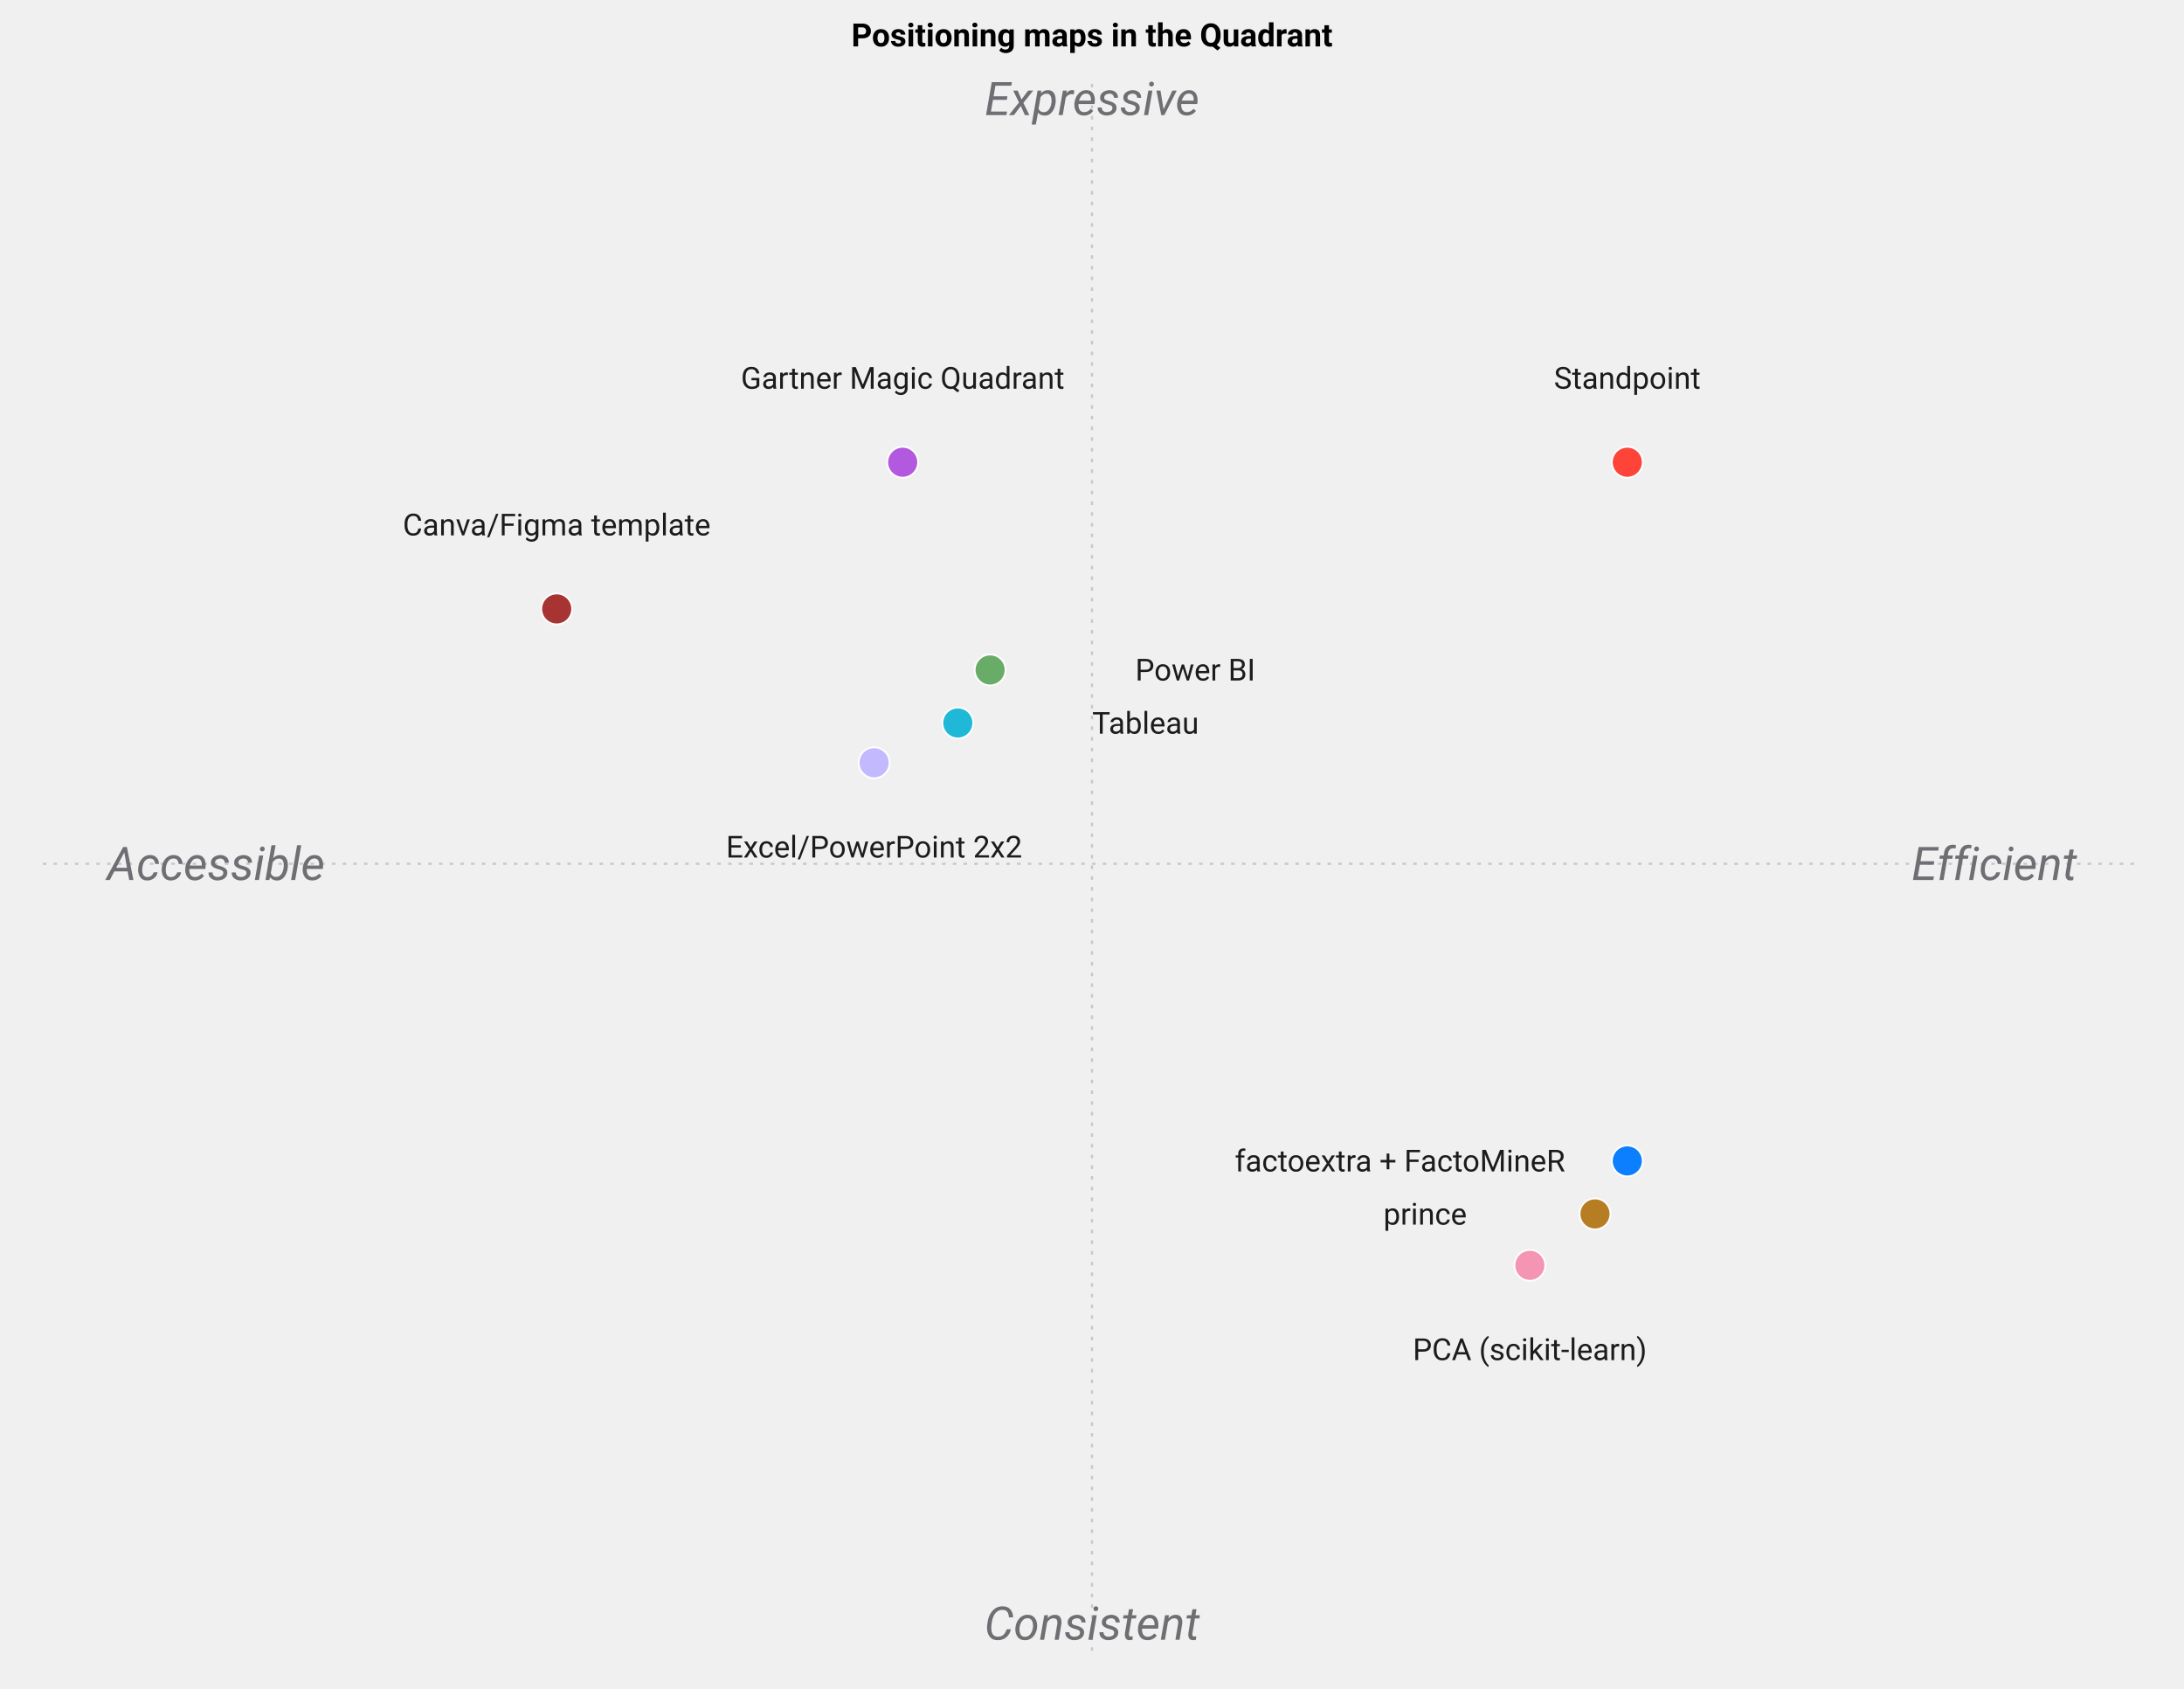
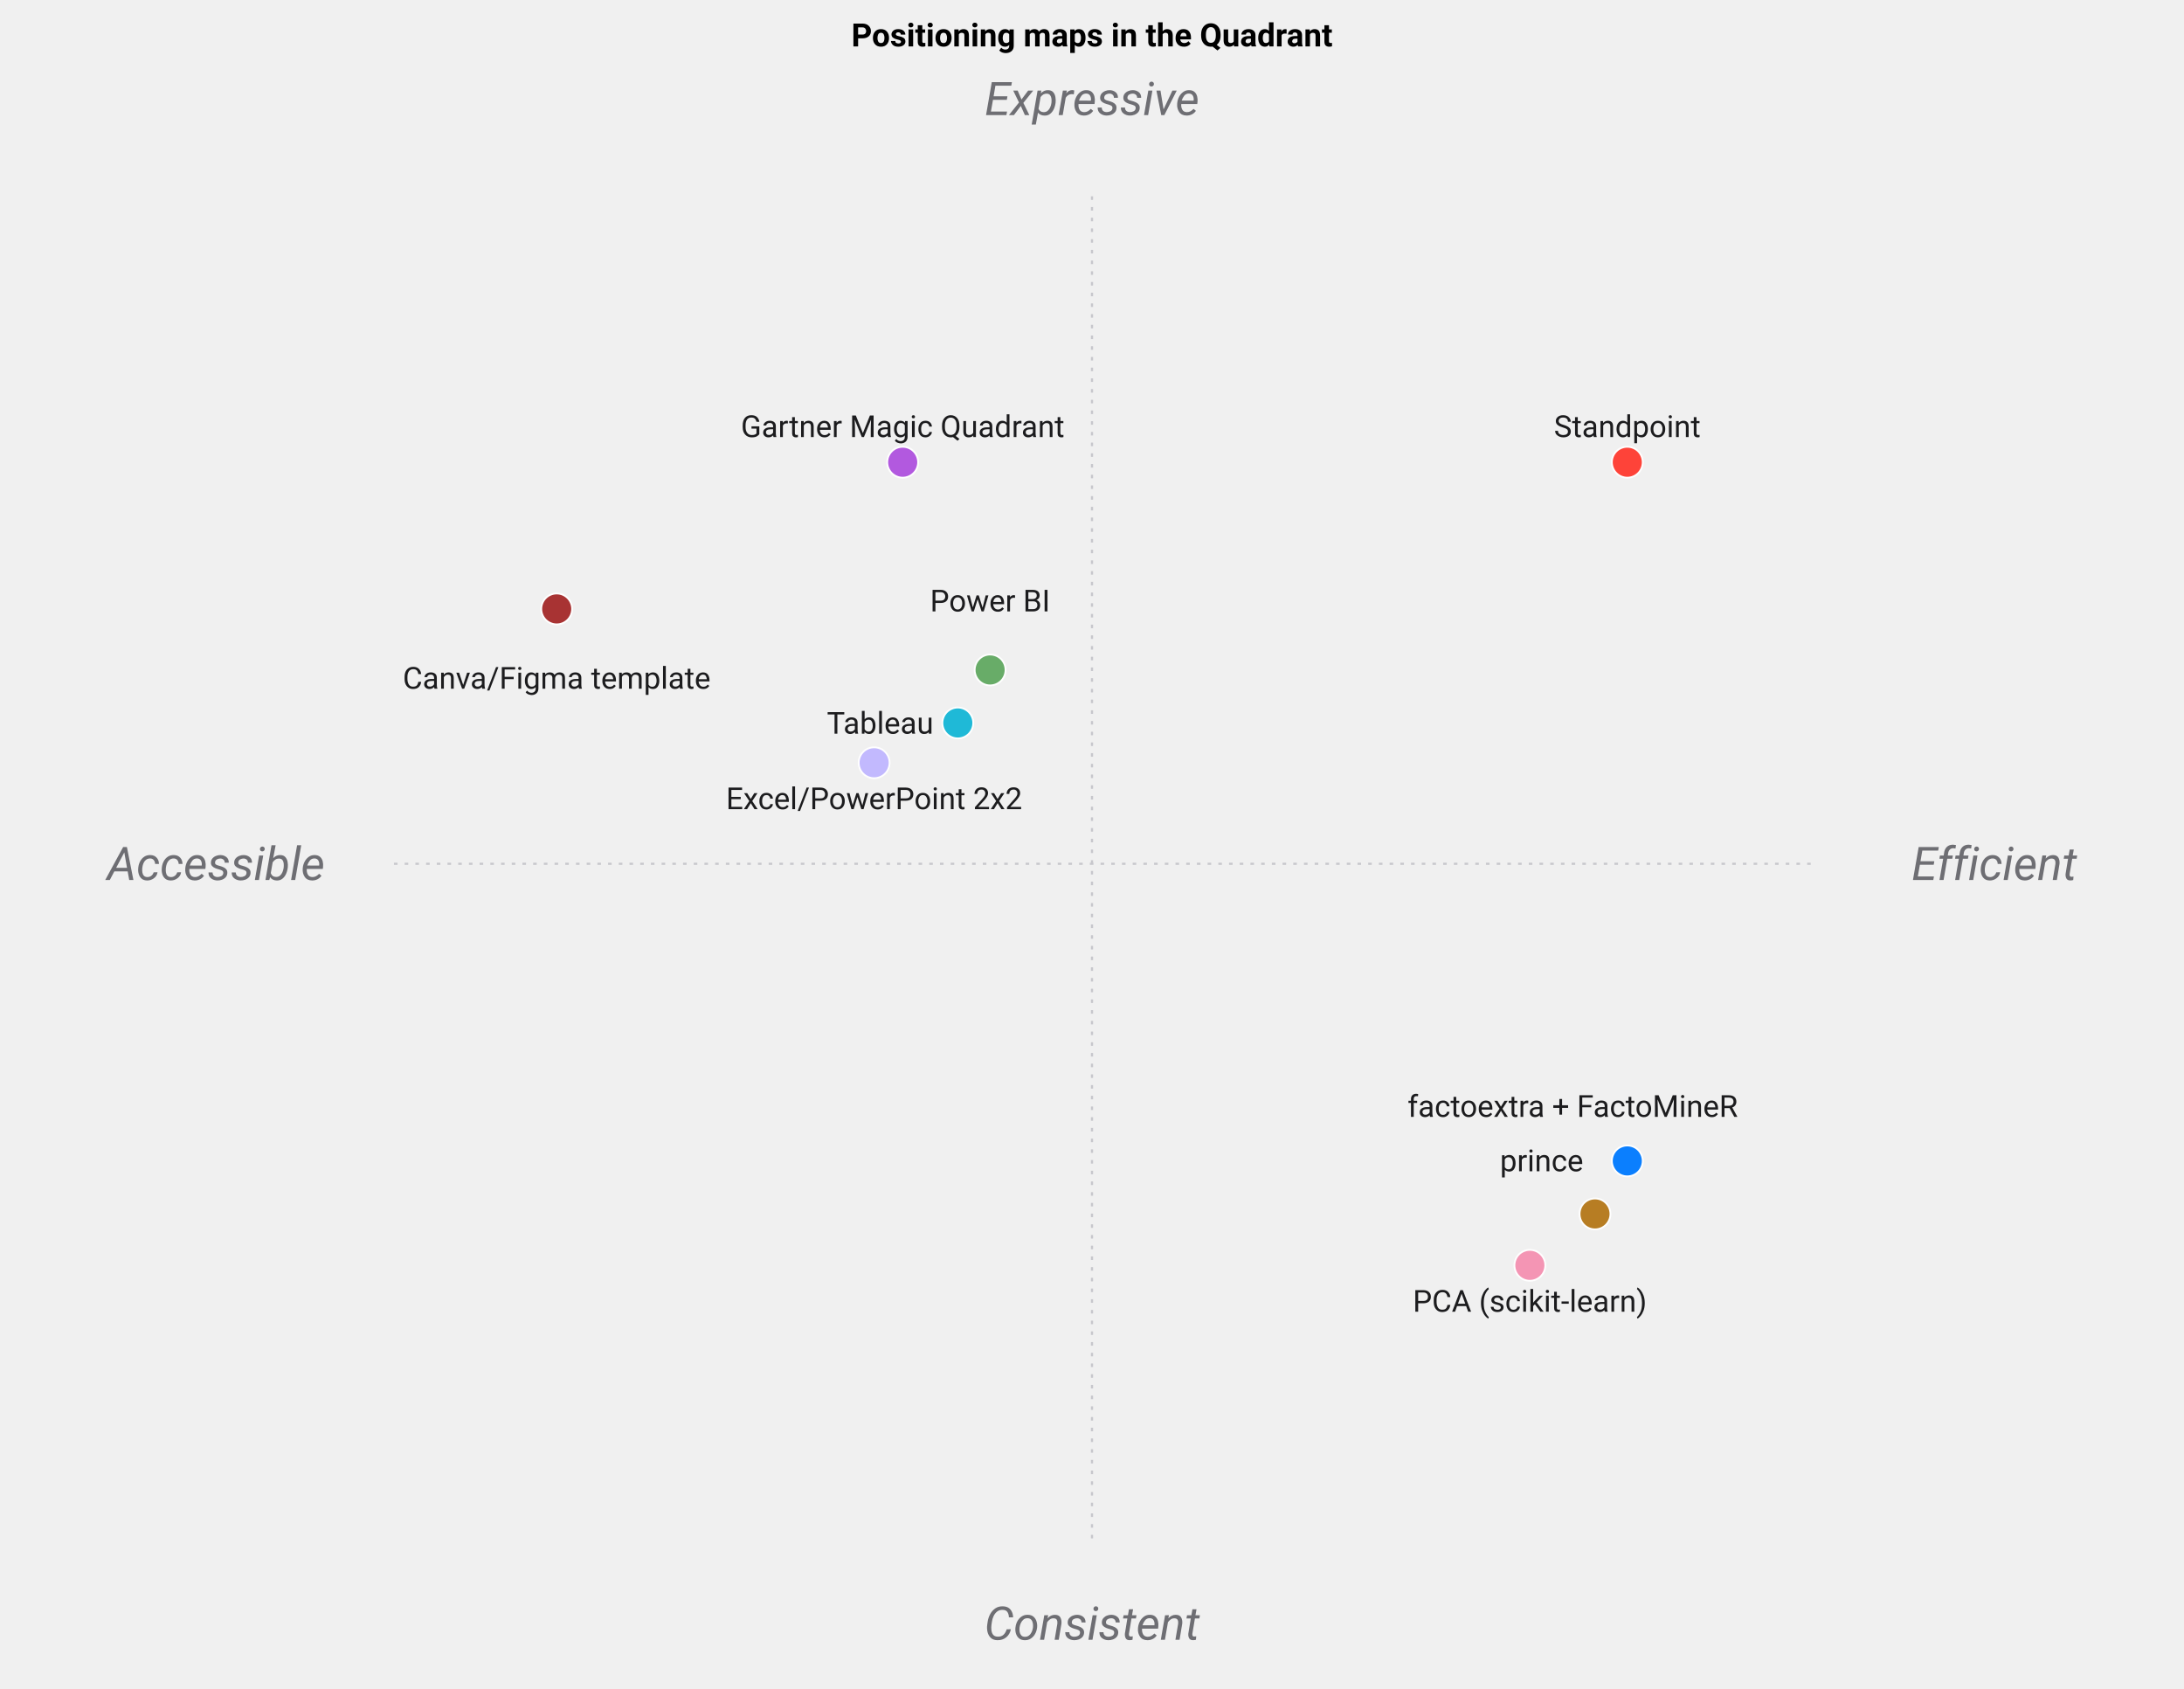
<svg xmlns="http://www.w3.org/2000/svg" width="1224" height="946" viewBox="0 0 1224 946" role="img" aria-labelledby="sp-title sp-desc" font-family="Roboto, -apple-system, Helvetica, Arial, sans-serif">
  <style>.sp-dot{cursor:pointer}.sp-dot:hover circle,.sp-dot:focus circle{stroke-width:2.4}.sp-dot:hover,.sp-dot:focus{filter:brightness(1.08);outline:none}</style>
-   <line x1="24.0" y1="484.0" x2="1200.0" y2="484.0" stroke="#C7C7CC" stroke-width="1.2" stroke-dasharray="2,4" />
-   <line x1="612.0" y1="925.0" x2="612.0" y2="43.0" stroke="#C7C7CC" stroke-width="1.2" stroke-dasharray="2,4" />
+   <line x1="220.8" y1="484.0" x2="1018.3" y2="484.0" stroke="#C7C7CC" stroke-width="1.2" stroke-dasharray="2,4" />
+   <line x1="612.0" y1="862.0" x2="612.0" y2="106.0" stroke="#C7C7CC" stroke-width="1.2" stroke-dasharray="2,4" />
  <text data-pole="right" x="1164.0" y="493.1" font-size="26" font-style="italic" fill="#6E6E73" text-anchor="end">Efficient</text>
  <text data-pole="left" x="60.0" y="493.1" font-size="26" font-style="italic" fill="#6E6E73" text-anchor="start">Accessible</text>
  <text data-pole="top" x="612.0" y="64.5" font-size="26" font-style="italic" fill="#6E6E73" text-anchor="middle">Expressive</text>
  <text data-pole="bottom" x="612.0" y="918.8" font-size="26" font-style="italic" fill="#6E6E73" text-anchor="middle">Consistent</text>
  <g class="sp-dot" tabindex="0" role="img" aria-label="Positioning maps: Standpoint role: best axis1: 2.11 axis2: 1.93">
    <circle cx="912.0" cy="259.0" r="8.65" fill="#FF3B30" stroke="white" stroke-width="1" opacity="0.95" />
  </g>
-   <text x="912.0" y="217.8" font-size="17" fill="#1C1C1E" text-anchor="middle">Standpoint</text>
+   <text x="912.0" y="244.9" font-size="17" fill="#1C1C1E" text-anchor="middle">Standpoint</text>
  <g class="sp-dot" tabindex="0" role="img" aria-label="Positioning maps: prince role: competitor axis1: 1.98 axis2: -1.68">
    <circle cx="893.9" cy="680.2" r="8.65" fill="#B47819" stroke="white" stroke-width="1" opacity="0.95" />
  </g>
-   <text x="798.7" y="686.2" font-size="17" fill="#1C1C1E" text-anchor="middle">prince</text>
+   <text x="864.0" y="656.3" font-size="17" fill="#1C1C1E" text-anchor="middle">prince</text>
  <g class="sp-dot" tabindex="0" role="img" aria-label="Positioning maps: PCA (scikit-learn) role: competitor axis1: 1.73 axis2: -1.93">
    <circle cx="857.4" cy="709.0" r="8.65" fill="#F591B1" stroke="white" stroke-width="1" opacity="0.95" />
  </g>
-   <text x="857.4" y="762.1" font-size="17" fill="#1C1C1E" text-anchor="middle">PCA (scikit-learn)</text>
+   <text x="857.4" y="735.0" font-size="17" fill="#1C1C1E" text-anchor="middle">PCA (scikit-learn)</text>
  <g class="sp-dot" tabindex="0" role="img" aria-label="Positioning maps: factoextra + FactoMineR role: right axis1: 2.11 axis2: -1.43">
    <circle cx="912.0" cy="650.5" r="8.65" fill="#007AFF" stroke="white" stroke-width="1" opacity="0.95" />
  </g>
-   <text x="784.6" y="656.4" font-size="17" fill="#1C1C1E" text-anchor="middle">factoextra + FactoMineR</text>
+   <text x="881.4" y="625.8" font-size="17" fill="#1C1C1E" text-anchor="middle">factoextra + FactoMineR</text>
  <g class="sp-dot" tabindex="0" role="img" aria-label="Positioning maps: Tableau role: competitor axis1: -0.53 axis2: 0.68">
    <circle cx="536.8" cy="405.1" r="8.65" fill="#15B7D6" stroke="white" stroke-width="1" opacity="0.95" />
  </g>
-   <text x="642.0" y="411.1" font-size="17" fill="#1C1C1E" text-anchor="middle">Tableau</text>
+   <text x="493.3" y="411.1" font-size="17" fill="#1C1C1E" text-anchor="middle">Tableau</text>
  <g class="sp-dot" tabindex="0" role="img" aria-label="Positioning maps: Power BI role: competitor axis1: -0.40 axis2: 0.93">
    <circle cx="554.9" cy="375.4" r="8.65" fill="#62A962" stroke="white" stroke-width="1" opacity="0.95" />
  </g>
-   <text x="669.9" y="381.3" font-size="17" fill="#1C1C1E" text-anchor="middle">Power BI</text>
+   <text x="554.9" y="342.6" font-size="17" fill="#1C1C1E" text-anchor="middle">Power BI</text>
  <g class="sp-dot" tabindex="0" role="img" aria-label="Positioning maps: Gartner Magic Quadrant role: top axis1: -0.75 axis2: 1.93">
    <circle cx="505.9" cy="259.0" r="8.65" fill="#AF52DE" stroke="white" stroke-width="1" opacity="0.95" />
  </g>
-   <text x="505.9" y="217.8" font-size="17" fill="#1C1C1E" text-anchor="middle">Gartner Magic Quadrant</text>
+   <text x="505.9" y="244.9" font-size="17" fill="#1C1C1E" text-anchor="middle">Gartner Magic Quadrant</text>
  <g class="sp-dot" tabindex="0" role="img" aria-label="Positioning maps: Excel/PowerPoint 2x2 role: competitor axis1: -0.86 axis2: 0.49">
    <circle cx="489.9" cy="427.4" r="8.65" fill="#C0B7FF" stroke="white" stroke-width="1" opacity="0.95" />
  </g>
-   <text x="489.9" y="480.5" font-size="17" fill="#1C1C1E" text-anchor="middle">Excel/PowerPoint 2x2</text>
+   <text x="489.9" y="453.4" font-size="17" fill="#1C1C1E" text-anchor="middle">Excel/PowerPoint 2x2</text>
  <g class="sp-dot" tabindex="0" role="img" aria-label="Positioning maps: Canva/Figma template role: worst axis1: -2.11 axis2: 1.23">
    <circle cx="312.0" cy="341.2" r="8.65" fill="#A52A2A" stroke="white" stroke-width="1" opacity="0.95" />
  </g>
-   <text x="312.0" y="300.0" font-size="17" fill="#1C1C1E" text-anchor="middle">Canva/Figma template</text>
+   <text x="312.0" y="385.9" font-size="17" fill="#1C1C1E" text-anchor="middle">Canva/Figma template</text>
  <text x="612.0" y="26" font-size="18" font-weight="bold" fill="#000" text-anchor="middle">Positioning maps in the Quadrant</text>
</svg>
